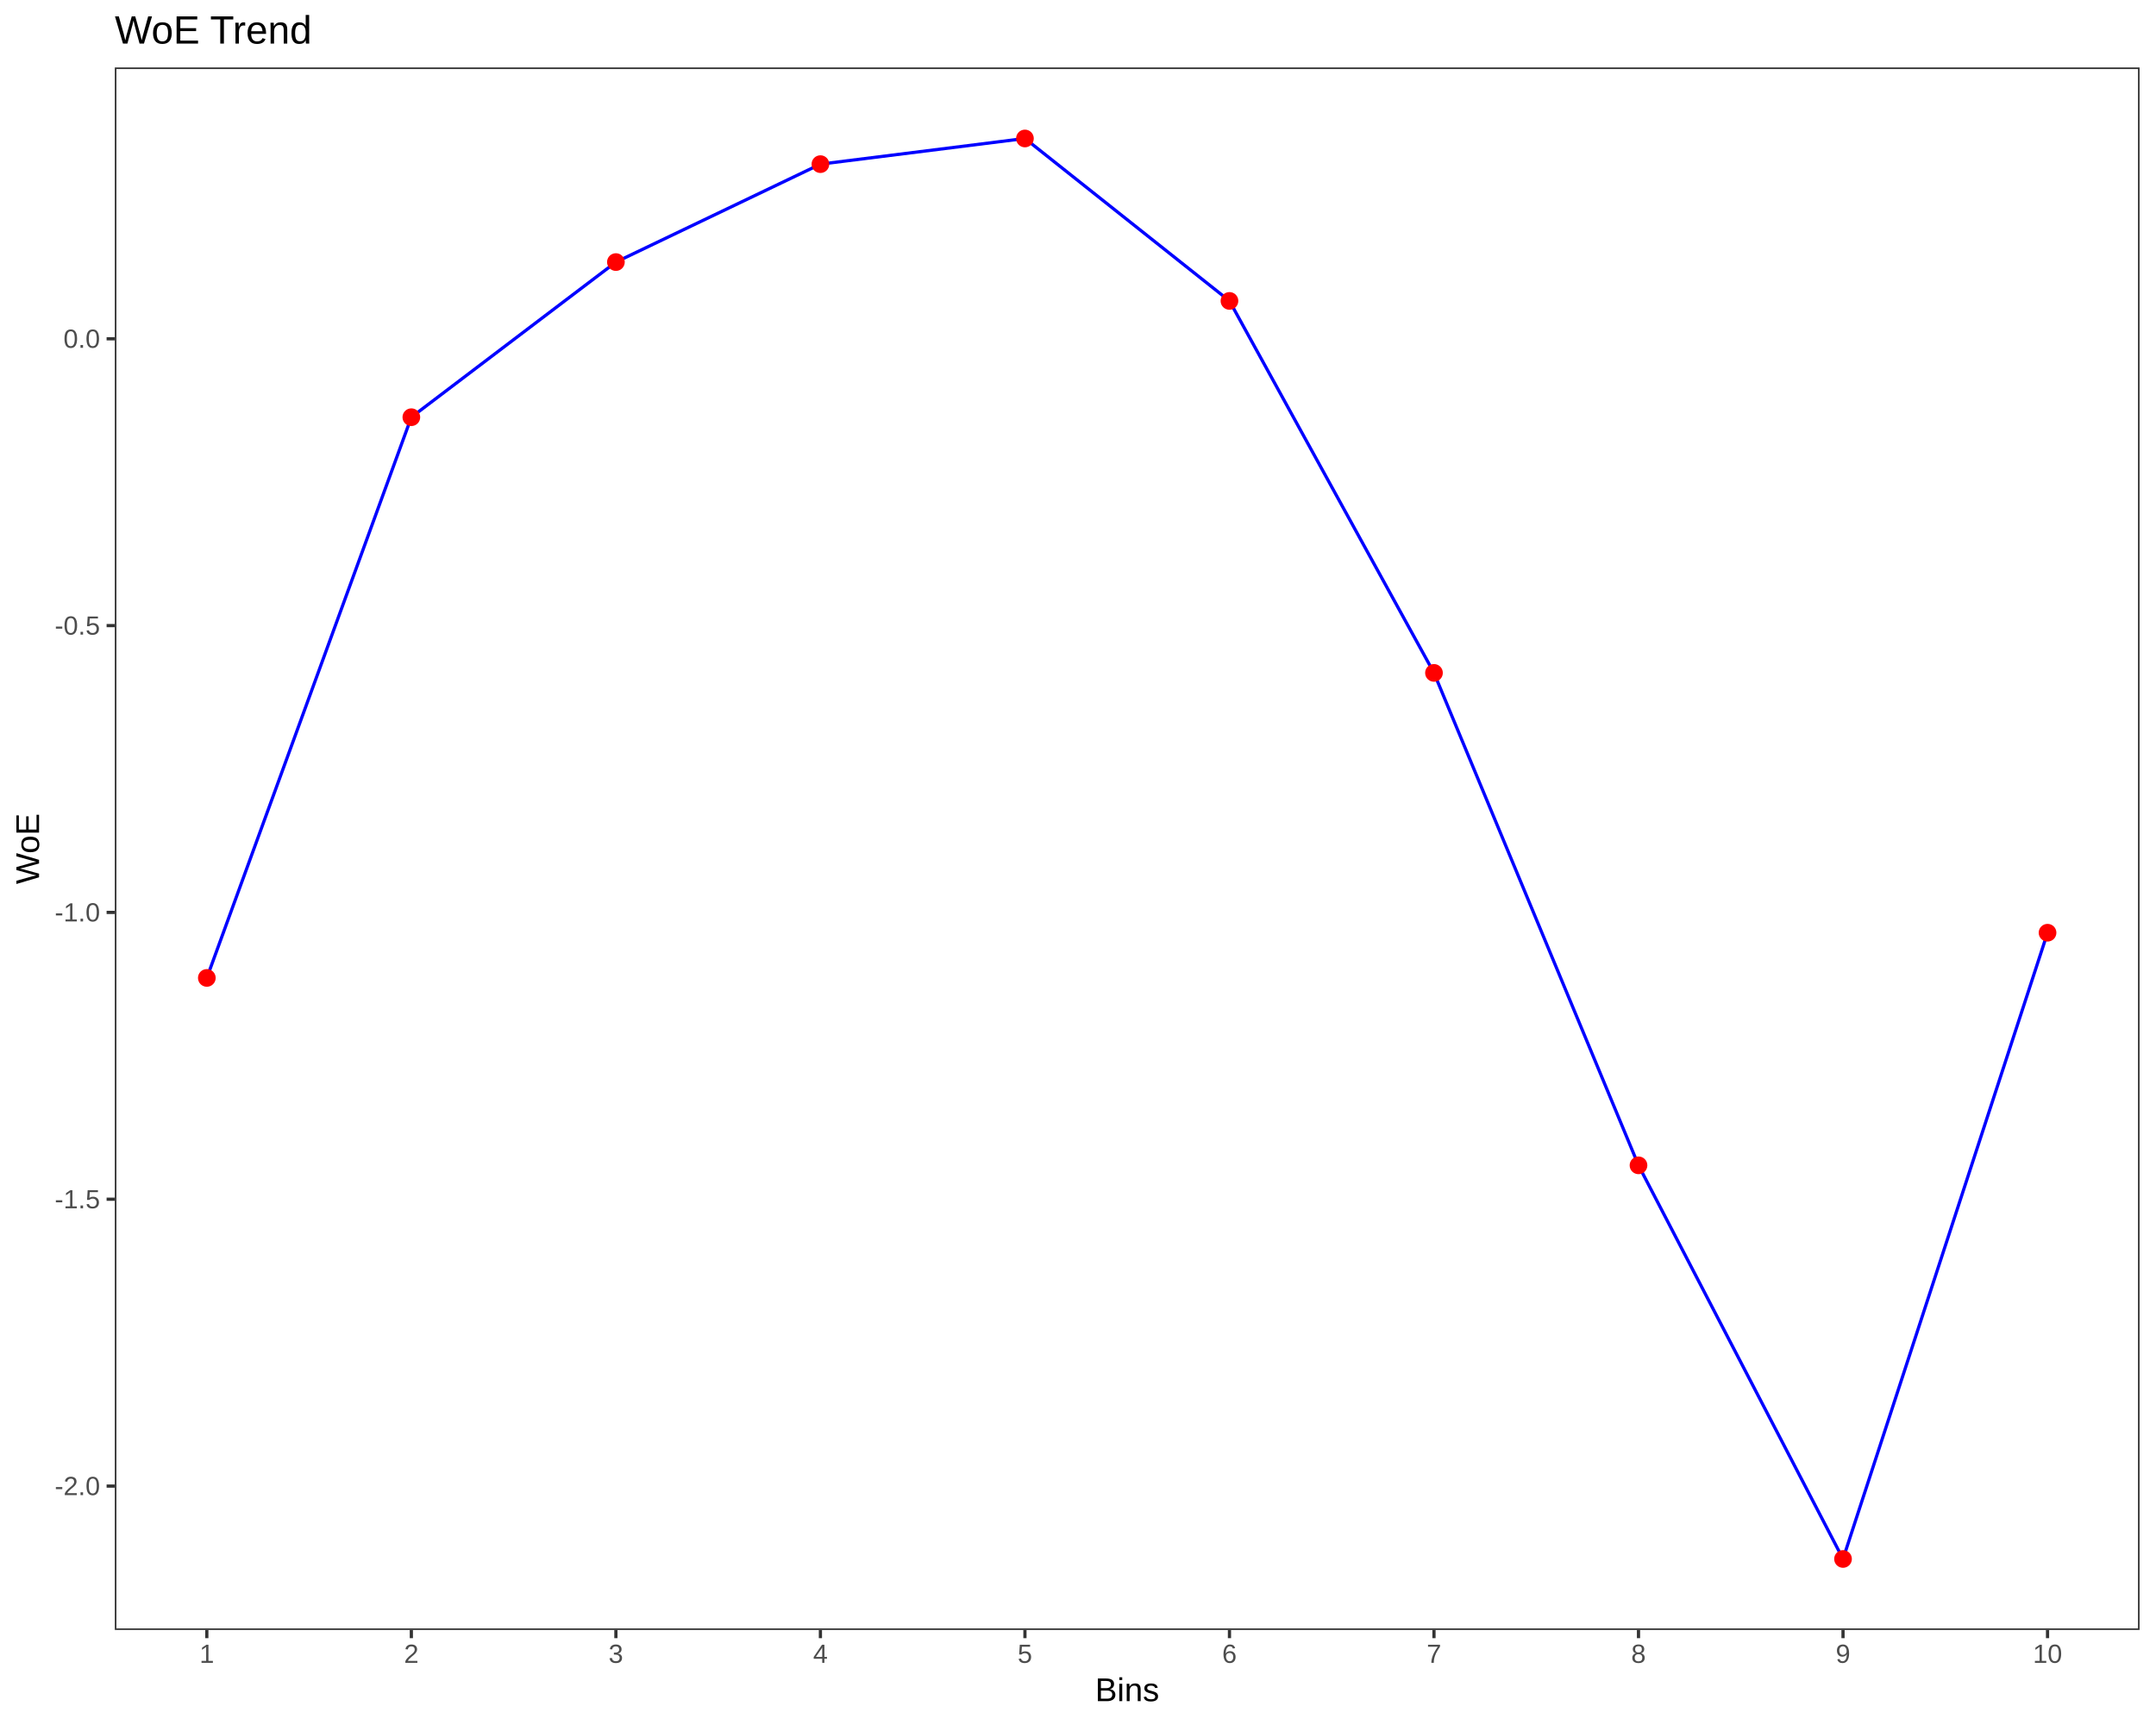
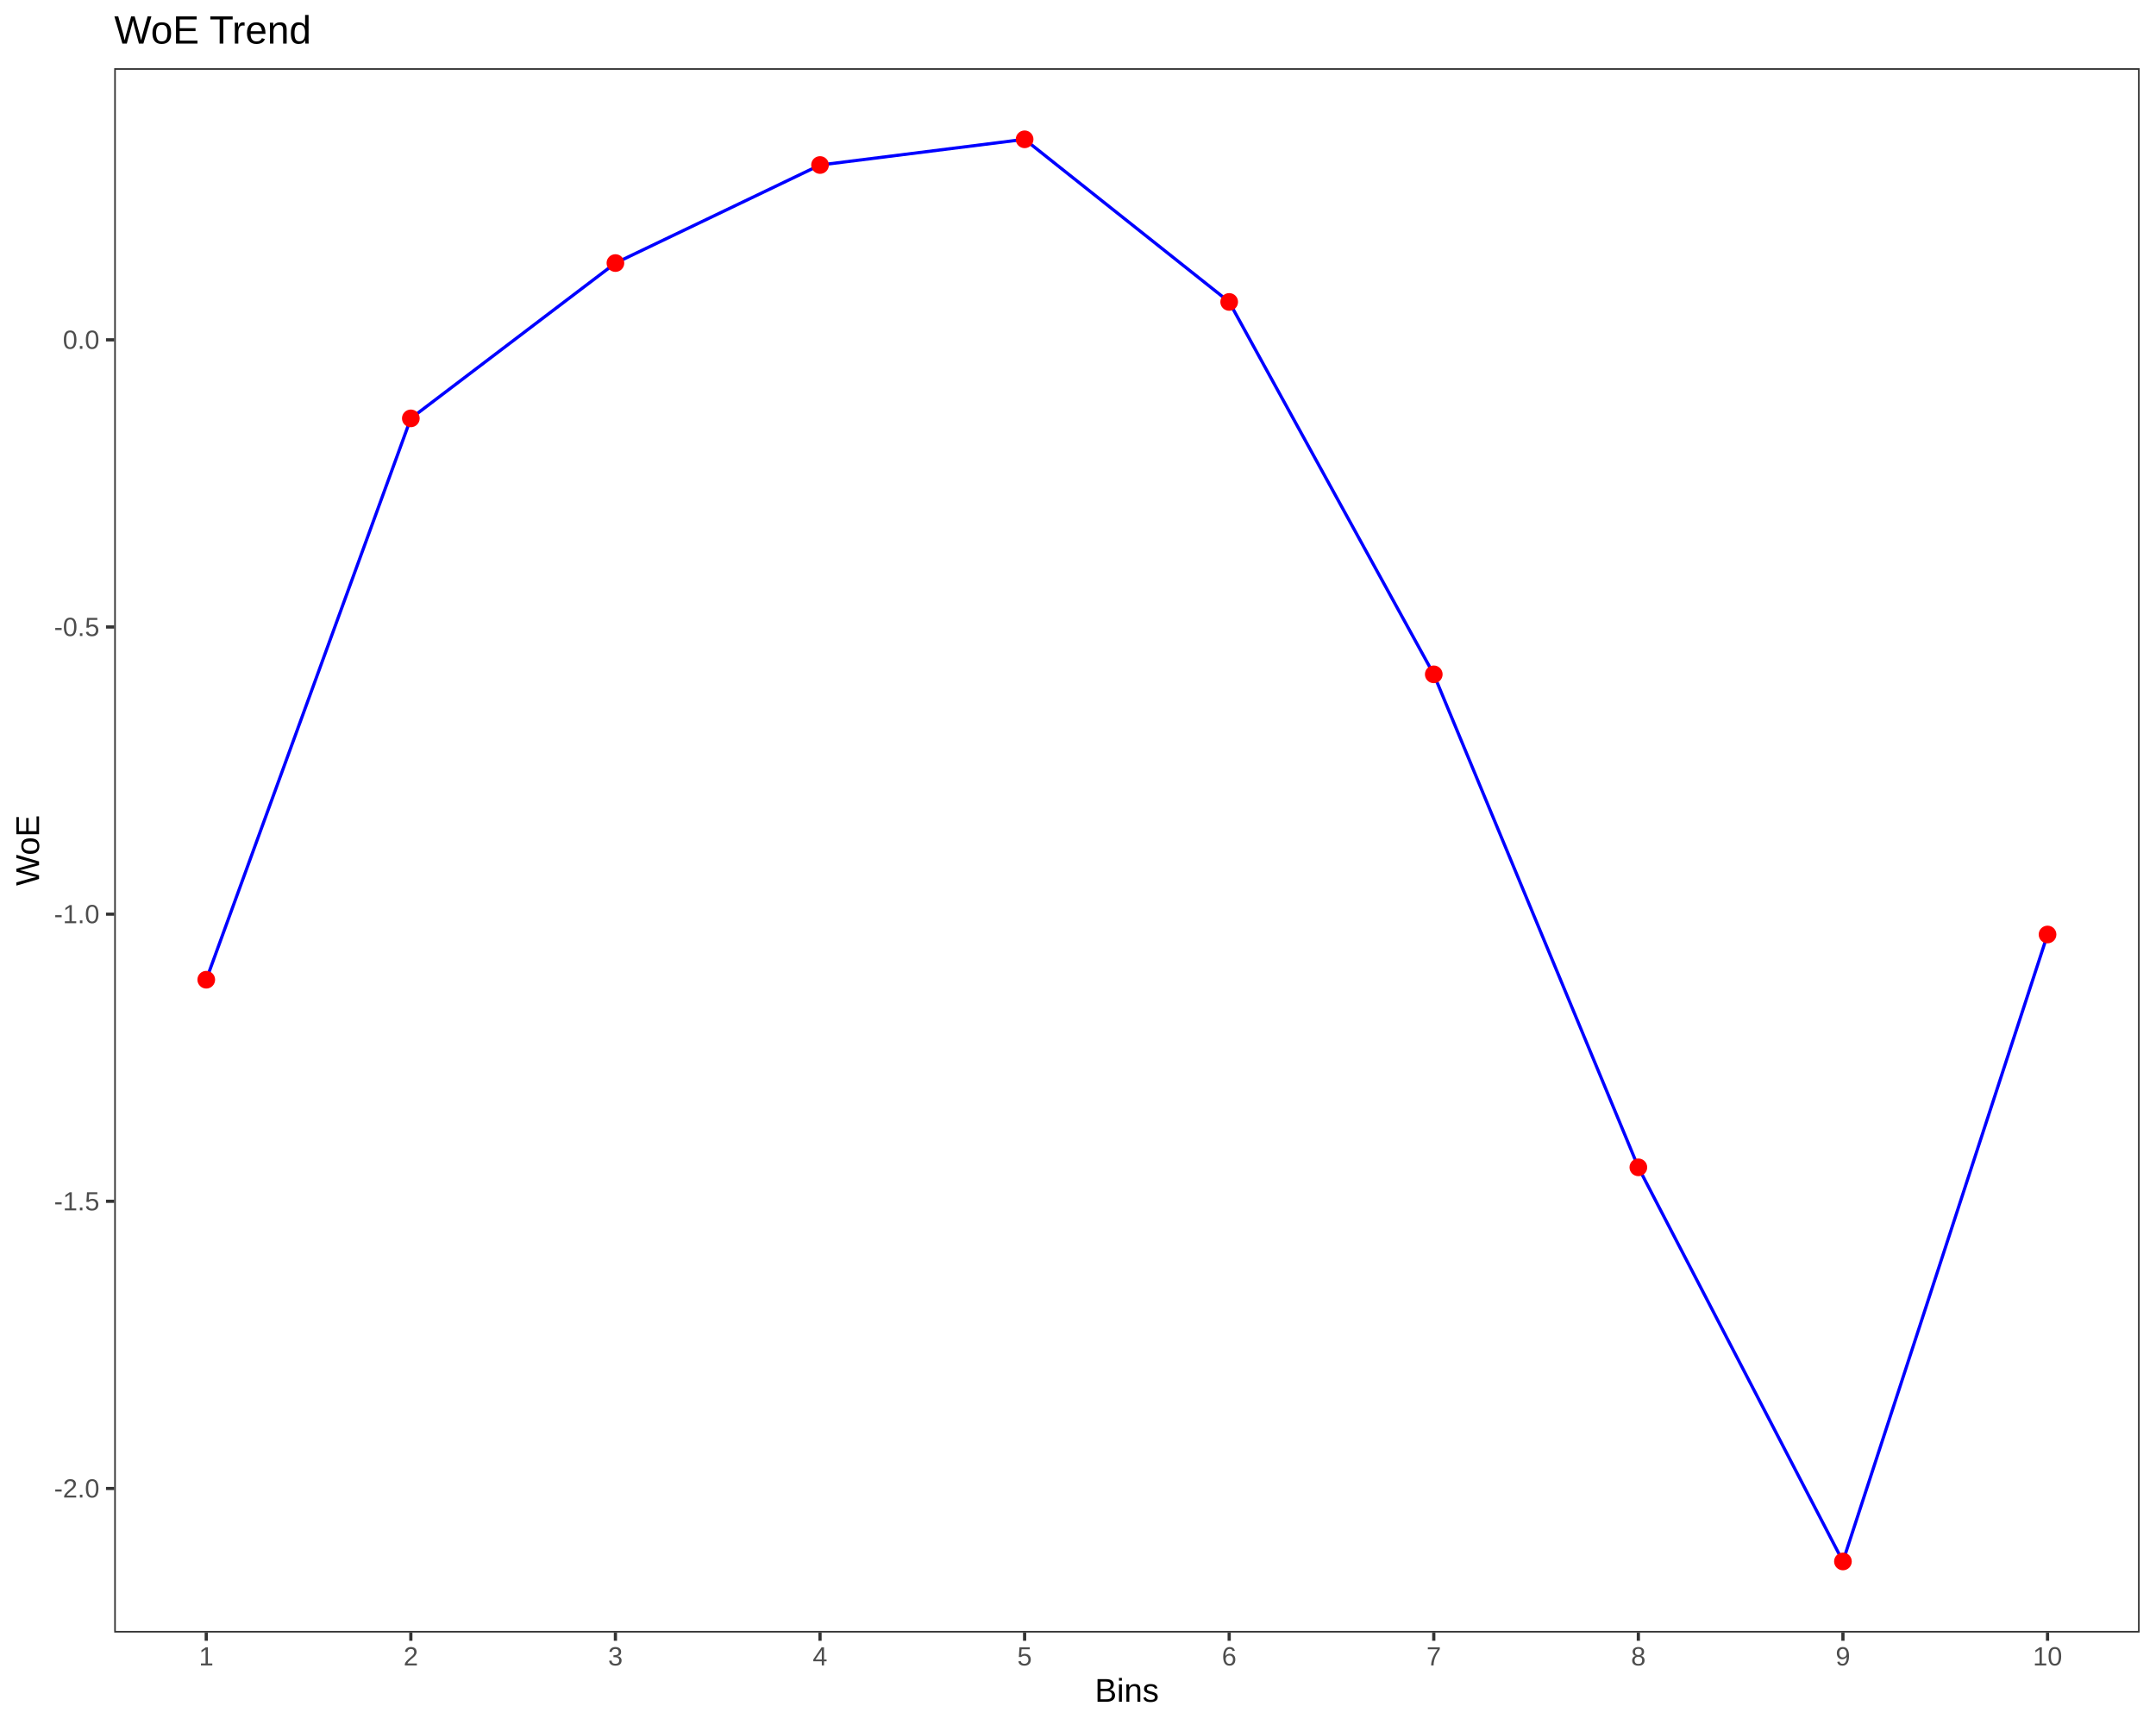
<svg xmlns="http://www.w3.org/2000/svg" viewBox="0 0 720.00 576.00">
  <defs>
    <style type="text/css">
    line, polyline, polygon, path, rect, circle {
      fill: none;
      stroke: #000000;
      stroke-linecap: round;
      stroke-linejoin: round;
      stroke-miterlimit: 10.00;
    }
  </style>
  </defs>
  <rect width="100%" height="100%" style="stroke: none; fill: #FFFFFF;" />
  <rect x="0.00" y="0.00" width="720.00" height="576.00" style="stroke-width: 1.07; stroke: #FFFFFF; fill: #FFFFFF;" />
  <defs>
-     <clipPath id="cpMzguMzR8NzE0LjUyfDU0NC4yN3wyMi41Mg==">
-       <rect x="38.34" y="22.52" width="676.18" height="521.75" />
+     <clipPath id="cpMzguMTR8NzE0LjUyfDU0NS4xM3wyMi43Nw==">
+       <rect x="38.14" y="22.77" width="676.39" height="522.36" />
    </clipPath>
  </defs>
-   <rect x="38.34" y="22.52" width="676.18" height="521.75" style="stroke-width: 1.07; stroke: none; fill: #FFFFFF;" clip-path="url(#cpMzguMzR8NzE0LjUyfDU0NC4yN3wyMi41Mg==)" />
-   <polyline points="69.07,326.54 137.37,139.31 205.68,87.51 273.98,54.81 342.28,46.24 410.58,100.48 478.88,224.69 547.18,389.12 615.48,520.56 683.78,311.45 " style="stroke-width: 1.07; stroke: #0000FF; stroke-linecap: butt;" clip-path="url(#cpMzguMzR8NzE0LjUyfDU0NC4yN3wyMi41Mg==)" />
-   <circle cx="69.07" cy="326.54" r="1.95pt" style="stroke-width: 0.71; stroke: #FF0000; fill: #FF0000;" clip-path="url(#cpMzguMzR8NzE0LjUyfDU0NC4yN3wyMi41Mg==)" />
-   <circle cx="137.37" cy="139.31" r="1.95pt" style="stroke-width: 0.71; stroke: #FF0000; fill: #FF0000;" clip-path="url(#cpMzguMzR8NzE0LjUyfDU0NC4yN3wyMi41Mg==)" />
-   <circle cx="205.68" cy="87.51" r="1.95pt" style="stroke-width: 0.71; stroke: #FF0000; fill: #FF0000;" clip-path="url(#cpMzguMzR8NzE0LjUyfDU0NC4yN3wyMi41Mg==)" />
-   <circle cx="273.98" cy="54.81" r="1.95pt" style="stroke-width: 0.71; stroke: #FF0000; fill: #FF0000;" clip-path="url(#cpMzguMzR8NzE0LjUyfDU0NC4yN3wyMi41Mg==)" />
-   <circle cx="342.28" cy="46.24" r="1.95pt" style="stroke-width: 0.71; stroke: #FF0000; fill: #FF0000;" clip-path="url(#cpMzguMzR8NzE0LjUyfDU0NC4yN3wyMi41Mg==)" />
-   <circle cx="410.58" cy="100.48" r="1.95pt" style="stroke-width: 0.71; stroke: #FF0000; fill: #FF0000;" clip-path="url(#cpMzguMzR8NzE0LjUyfDU0NC4yN3wyMi41Mg==)" />
-   <circle cx="478.88" cy="224.69" r="1.95pt" style="stroke-width: 0.71; stroke: #FF0000; fill: #FF0000;" clip-path="url(#cpMzguMzR8NzE0LjUyfDU0NC4yN3wyMi41Mg==)" />
-   <circle cx="547.18" cy="389.12" r="1.95pt" style="stroke-width: 0.71; stroke: #FF0000; fill: #FF0000;" clip-path="url(#cpMzguMzR8NzE0LjUyfDU0NC4yN3wyMi41Mg==)" />
-   <circle cx="615.48" cy="520.56" r="1.95pt" style="stroke-width: 0.71; stroke: #FF0000; fill: #FF0000;" clip-path="url(#cpMzguMzR8NzE0LjUyfDU0NC4yN3wyMi41Mg==)" />
-   <circle cx="683.78" cy="311.45" r="1.95pt" style="stroke-width: 0.71; stroke: #FF0000; fill: #FF0000;" clip-path="url(#cpMzguMzR8NzE0LjUyfDU0NC4yN3wyMi41Mg==)" />
-   <rect x="38.34" y="22.52" width="676.18" height="521.75" style="stroke-width: 1.07; stroke: #333333;" clip-path="url(#cpMzguMzR8NzE0LjUyfDU0NC4yN3wyMi41Mg==)" />
+   <rect x="38.14" y="22.77" width="676.39" height="522.36" style="stroke-width: 1.07; stroke: none; fill: #FFFFFF;" clip-path="url(#cpMzguMTR8NzE0LjUyfDU0NS4xM3wyMi43Nw==)" />
+   <polyline points="68.88,327.14 137.20,139.70 205.52,87.84 273.85,55.10 342.17,46.52 410.49,100.82 478.81,225.17 547.13,389.79 615.45,521.39 683.78,312.04 " style="stroke-width: 1.07; stroke: #0000FF; stroke-linecap: butt;" clip-path="url(#cpMzguMTR8NzE0LjUyfDU0NS4xM3wyMi43Nw==)" />
+   <circle cx="68.88" cy="327.14" r="1.95pt" style="stroke-width: 0.71; stroke: #FF0000; fill: #FF0000;" clip-path="url(#cpMzguMTR8NzE0LjUyfDU0NS4xM3wyMi43Nw==)" />
+   <circle cx="137.20" cy="139.70" r="1.95pt" style="stroke-width: 0.71; stroke: #FF0000; fill: #FF0000;" clip-path="url(#cpMzguMTR8NzE0LjUyfDU0NS4xM3wyMi43Nw==)" />
+   <circle cx="205.52" cy="87.84" r="1.95pt" style="stroke-width: 0.71; stroke: #FF0000; fill: #FF0000;" clip-path="url(#cpMzguMTR8NzE0LjUyfDU0NS4xM3wyMi43Nw==)" />
+   <circle cx="273.85" cy="55.10" r="1.95pt" style="stroke-width: 0.71; stroke: #FF0000; fill: #FF0000;" clip-path="url(#cpMzguMTR8NzE0LjUyfDU0NS4xM3wyMi43Nw==)" />
+   <circle cx="342.17" cy="46.52" r="1.95pt" style="stroke-width: 0.71; stroke: #FF0000; fill: #FF0000;" clip-path="url(#cpMzguMTR8NzE0LjUyfDU0NS4xM3wyMi43Nw==)" />
+   <circle cx="410.49" cy="100.82" r="1.95pt" style="stroke-width: 0.71; stroke: #FF0000; fill: #FF0000;" clip-path="url(#cpMzguMTR8NzE0LjUyfDU0NS4xM3wyMi43Nw==)" />
+   <circle cx="478.81" cy="225.17" r="1.95pt" style="stroke-width: 0.71; stroke: #FF0000; fill: #FF0000;" clip-path="url(#cpMzguMTR8NzE0LjUyfDU0NS4xM3wyMi43Nw==)" />
+   <circle cx="547.13" cy="389.79" r="1.95pt" style="stroke-width: 0.71; stroke: #FF0000; fill: #FF0000;" clip-path="url(#cpMzguMTR8NzE0LjUyfDU0NS4xM3wyMi43Nw==)" />
+   <circle cx="615.45" cy="521.39" r="1.95pt" style="stroke-width: 0.71; stroke: #FF0000; fill: #FF0000;" clip-path="url(#cpMzguMTR8NzE0LjUyfDU0NS4xM3wyMi43Nw==)" />
+   <circle cx="683.78" cy="312.04" r="1.95pt" style="stroke-width: 0.71; stroke: #FF0000; fill: #FF0000;" clip-path="url(#cpMzguMTR8NzE0LjUyfDU0NS4xM3wyMi43Nw==)" />
+   <rect x="38.14" y="22.77" width="676.39" height="522.36" style="stroke-width: 1.07; stroke: #333333;" clip-path="url(#cpMzguMTR8NzE0LjUyfDU0NS4xM3wyMi43Nw==)" />
  <defs>
    <clipPath id="cpMC4wMHw3MjAuMDB8NTc2LjAwfDAuMDA=">
      <rect x="0.00" y="0.00" width="720.00" height="576.00" />
    </clipPath>
  </defs>
  <g clip-path="url(#cpMC4wMHw3MjAuMDB8NTc2LjAwfDAuMDA=)">
-     <text x="18.27" y="499.24" style="font-size: 8.80px; fill: #4D4D4D; font-family: Liberation Sans;" textLength="15.14px" lengthAdjust="spacingAndGlyphs">-2.0</text>
+     <text x="18.06" y="500.05" style="font-size: 8.80px; fill: #4D4D4D; font-family: Liberation Sans;" textLength="15.14px" lengthAdjust="spacingAndGlyphs">-2.0</text>
  </g>
  <g clip-path="url(#cpMC4wMHw3MjAuMDB8NTc2LjAwfDAuMDA=)">
-     <text x="18.27" y="403.47" style="font-size: 8.80px; fill: #4D4D4D; font-family: Liberation Sans;" textLength="15.14px" lengthAdjust="spacingAndGlyphs">-1.5</text>
+     <text x="18.06" y="404.16" style="font-size: 8.80px; fill: #4D4D4D; font-family: Liberation Sans;" textLength="15.14px" lengthAdjust="spacingAndGlyphs">-1.5</text>
  </g>
  <g clip-path="url(#cpMC4wMHw3MjAuMDB8NTc2LjAwfDAuMDA=)">
-     <text x="18.27" y="307.69" style="font-size: 8.80px; fill: #4D4D4D; font-family: Liberation Sans;" textLength="15.14px" lengthAdjust="spacingAndGlyphs">-1.0</text>
+     <text x="18.06" y="308.27" style="font-size: 8.80px; fill: #4D4D4D; font-family: Liberation Sans;" textLength="15.14px" lengthAdjust="spacingAndGlyphs">-1.0</text>
  </g>
  <g clip-path="url(#cpMC4wMHw3MjAuMDB8NTc2LjAwfDAuMDA=)">
-     <text x="18.27" y="211.91" style="font-size: 8.80px; fill: #4D4D4D; font-family: Liberation Sans;" textLength="15.14px" lengthAdjust="spacingAndGlyphs">-0.5</text>
+     <text x="18.06" y="212.38" style="font-size: 8.80px; fill: #4D4D4D; font-family: Liberation Sans;" textLength="15.14px" lengthAdjust="spacingAndGlyphs">-0.5</text>
  </g>
  <g clip-path="url(#cpMC4wMHw3MjAuMDB8NTc2LjAwfDAuMDA=)">
-     <text x="21.19" y="116.14" style="font-size: 8.80px; fill: #4D4D4D; font-family: Liberation Sans;" textLength="12.22px" lengthAdjust="spacingAndGlyphs">0.0</text>
+     <text x="20.98" y="116.49" style="font-size: 8.80px; fill: #4D4D4D; font-family: Liberation Sans;" textLength="12.22px" lengthAdjust="spacingAndGlyphs">0.0</text>
  </g>
-   <polyline points="35.60,496.22 38.34,496.22 " style="stroke-width: 1.07; stroke: #333333; stroke-linecap: butt;" clip-path="url(#cpMC4wMHw3MjAuMDB8NTc2LjAwfDAuMDA=)" />
-   <polyline points="35.60,400.44 38.34,400.44 " style="stroke-width: 1.07; stroke: #333333; stroke-linecap: butt;" clip-path="url(#cpMC4wMHw3MjAuMDB8NTc2LjAwfDAuMDA=)" />
-   <polyline points="35.60,304.67 38.34,304.67 " style="stroke-width: 1.07; stroke: #333333; stroke-linecap: butt;" clip-path="url(#cpMC4wMHw3MjAuMDB8NTc2LjAwfDAuMDA=)" />
-   <polyline points="35.60,208.89 38.34,208.89 " style="stroke-width: 1.07; stroke: #333333; stroke-linecap: butt;" clip-path="url(#cpMC4wMHw3MjAuMDB8NTc2LjAwfDAuMDA=)" />
-   <polyline points="35.60,113.12 38.34,113.12 " style="stroke-width: 1.07; stroke: #333333; stroke-linecap: butt;" clip-path="url(#cpMC4wMHw3MjAuMDB8NTc2LjAwfDAuMDA=)" />
-   <polyline points="69.07,547.01 69.07,544.27 " style="stroke-width: 1.07; stroke: #333333; stroke-linecap: butt;" clip-path="url(#cpMC4wMHw3MjAuMDB8NTc2LjAwfDAuMDA=)" />
-   <polyline points="137.37,547.01 137.37,544.27 " style="stroke-width: 1.07; stroke: #333333; stroke-linecap: butt;" clip-path="url(#cpMC4wMHw3MjAuMDB8NTc2LjAwfDAuMDA=)" />
-   <polyline points="205.68,547.01 205.68,544.27 " style="stroke-width: 1.07; stroke: #333333; stroke-linecap: butt;" clip-path="url(#cpMC4wMHw3MjAuMDB8NTc2LjAwfDAuMDA=)" />
-   <polyline points="273.98,547.01 273.98,544.27 " style="stroke-width: 1.07; stroke: #333333; stroke-linecap: butt;" clip-path="url(#cpMC4wMHw3MjAuMDB8NTc2LjAwfDAuMDA=)" />
-   <polyline points="342.28,547.01 342.28,544.27 " style="stroke-width: 1.07; stroke: #333333; stroke-linecap: butt;" clip-path="url(#cpMC4wMHw3MjAuMDB8NTc2LjAwfDAuMDA=)" />
-   <polyline points="410.58,547.01 410.58,544.27 " style="stroke-width: 1.07; stroke: #333333; stroke-linecap: butt;" clip-path="url(#cpMC4wMHw3MjAuMDB8NTc2LjAwfDAuMDA=)" />
-   <polyline points="478.88,547.01 478.88,544.27 " style="stroke-width: 1.07; stroke: #333333; stroke-linecap: butt;" clip-path="url(#cpMC4wMHw3MjAuMDB8NTc2LjAwfDAuMDA=)" />
-   <polyline points="547.18,547.01 547.18,544.27 " style="stroke-width: 1.07; stroke: #333333; stroke-linecap: butt;" clip-path="url(#cpMC4wMHw3MjAuMDB8NTc2LjAwfDAuMDA=)" />
-   <polyline points="615.48,547.01 615.48,544.27 " style="stroke-width: 1.07; stroke: #333333; stroke-linecap: butt;" clip-path="url(#cpMC4wMHw3MjAuMDB8NTc2LjAwfDAuMDA=)" />
-   <polyline points="683.78,547.01 683.78,544.27 " style="stroke-width: 1.07; stroke: #333333; stroke-linecap: butt;" clip-path="url(#cpMC4wMHw3MjAuMDB8NTc2LjAwfDAuMDA=)" />
+   <polyline points="35.40,497.02 38.14,497.02 " style="stroke-width: 1.07; stroke: #333333; stroke-linecap: butt;" clip-path="url(#cpMC4wMHw3MjAuMDB8NTc2LjAwfDAuMDA=)" />
+   <polyline points="35.40,401.13 38.14,401.13 " style="stroke-width: 1.07; stroke: #333333; stroke-linecap: butt;" clip-path="url(#cpMC4wMHw3MjAuMDB8NTc2LjAwfDAuMDA=)" />
+   <polyline points="35.40,305.25 38.14,305.25 " style="stroke-width: 1.07; stroke: #333333; stroke-linecap: butt;" clip-path="url(#cpMC4wMHw3MjAuMDB8NTc2LjAwfDAuMDA=)" />
+   <polyline points="35.40,209.36 38.14,209.36 " style="stroke-width: 1.07; stroke: #333333; stroke-linecap: butt;" clip-path="url(#cpMC4wMHw3MjAuMDB8NTc2LjAwfDAuMDA=)" />
+   <polyline points="35.40,113.47 38.14,113.47 " style="stroke-width: 1.07; stroke: #333333; stroke-linecap: butt;" clip-path="url(#cpMC4wMHw3MjAuMDB8NTc2LjAwfDAuMDA=)" />
+   <polyline points="68.88,547.87 68.88,545.13 " style="stroke-width: 1.07; stroke: #333333; stroke-linecap: butt;" clip-path="url(#cpMC4wMHw3MjAuMDB8NTc2LjAwfDAuMDA=)" />
+   <polyline points="137.20,547.87 137.20,545.13 " style="stroke-width: 1.07; stroke: #333333; stroke-linecap: butt;" clip-path="url(#cpMC4wMHw3MjAuMDB8NTc2LjAwfDAuMDA=)" />
+   <polyline points="205.52,547.87 205.52,545.13 " style="stroke-width: 1.07; stroke: #333333; stroke-linecap: butt;" clip-path="url(#cpMC4wMHw3MjAuMDB8NTc2LjAwfDAuMDA=)" />
+   <polyline points="273.85,547.87 273.85,545.13 " style="stroke-width: 1.07; stroke: #333333; stroke-linecap: butt;" clip-path="url(#cpMC4wMHw3MjAuMDB8NTc2LjAwfDAuMDA=)" />
+   <polyline points="342.17,547.87 342.17,545.13 " style="stroke-width: 1.07; stroke: #333333; stroke-linecap: butt;" clip-path="url(#cpMC4wMHw3MjAuMDB8NTc2LjAwfDAuMDA=)" />
+   <polyline points="410.49,547.87 410.49,545.13 " style="stroke-width: 1.07; stroke: #333333; stroke-linecap: butt;" clip-path="url(#cpMC4wMHw3MjAuMDB8NTc2LjAwfDAuMDA=)" />
+   <polyline points="478.81,547.87 478.81,545.13 " style="stroke-width: 1.07; stroke: #333333; stroke-linecap: butt;" clip-path="url(#cpMC4wMHw3MjAuMDB8NTc2LjAwfDAuMDA=)" />
+   <polyline points="547.13,547.87 547.13,545.13 " style="stroke-width: 1.07; stroke: #333333; stroke-linecap: butt;" clip-path="url(#cpMC4wMHw3MjAuMDB8NTc2LjAwfDAuMDA=)" />
+   <polyline points="615.45,547.87 615.45,545.13 " style="stroke-width: 1.07; stroke: #333333; stroke-linecap: butt;" clip-path="url(#cpMC4wMHw3MjAuMDB8NTc2LjAwfDAuMDA=)" />
+   <polyline points="683.78,547.87 683.78,545.13 " style="stroke-width: 1.07; stroke: #333333; stroke-linecap: butt;" clip-path="url(#cpMC4wMHw3MjAuMDB8NTc2LjAwfDAuMDA=)" />
  <g clip-path="url(#cpMC4wMHw3MjAuMDB8NTc2LjAwfDAuMDA=)">
-     <text x="66.63" y="555.25" style="font-size: 8.80px; fill: #4D4D4D; font-family: Liberation Sans;" textLength="4.89px" lengthAdjust="spacingAndGlyphs">1</text>
+     <text x="66.43" y="556.11" style="font-size: 8.80px; fill: #4D4D4D; font-family: Liberation Sans;" textLength="4.89px" lengthAdjust="spacingAndGlyphs">1</text>
  </g>
  <g clip-path="url(#cpMC4wMHw3MjAuMDB8NTc2LjAwfDAuMDA=)">
-     <text x="134.93" y="555.25" style="font-size: 8.80px; fill: #4D4D4D; font-family: Liberation Sans;" textLength="4.89px" lengthAdjust="spacingAndGlyphs">2</text>
+     <text x="134.76" y="556.11" style="font-size: 8.80px; fill: #4D4D4D; font-family: Liberation Sans;" textLength="4.89px" lengthAdjust="spacingAndGlyphs">2</text>
  </g>
  <g clip-path="url(#cpMC4wMHw3MjAuMDB8NTc2LjAwfDAuMDA=)">
-     <text x="203.23" y="555.25" style="font-size: 8.80px; fill: #4D4D4D; font-family: Liberation Sans;" textLength="4.89px" lengthAdjust="spacingAndGlyphs">3</text>
+     <text x="203.08" y="556.11" style="font-size: 8.80px; fill: #4D4D4D; font-family: Liberation Sans;" textLength="4.89px" lengthAdjust="spacingAndGlyphs">3</text>
  </g>
  <g clip-path="url(#cpMC4wMHw3MjAuMDB8NTc2LjAwfDAuMDA=)">
-     <text x="271.53" y="555.25" style="font-size: 8.80px; fill: #4D4D4D; font-family: Liberation Sans;" textLength="4.89px" lengthAdjust="spacingAndGlyphs">4</text>
+     <text x="271.40" y="556.11" style="font-size: 8.80px; fill: #4D4D4D; font-family: Liberation Sans;" textLength="4.89px" lengthAdjust="spacingAndGlyphs">4</text>
  </g>
  <g clip-path="url(#cpMC4wMHw3MjAuMDB8NTc2LjAwfDAuMDA=)">
-     <text x="339.83" y="555.25" style="font-size: 8.80px; fill: #4D4D4D; font-family: Liberation Sans;" textLength="4.89px" lengthAdjust="spacingAndGlyphs">5</text>
+     <text x="339.72" y="556.11" style="font-size: 8.80px; fill: #4D4D4D; font-family: Liberation Sans;" textLength="4.89px" lengthAdjust="spacingAndGlyphs">5</text>
  </g>
  <g clip-path="url(#cpMC4wMHw3MjAuMDB8NTc2LjAwfDAuMDA=)">
-     <text x="408.13" y="555.25" style="font-size: 8.80px; fill: #4D4D4D; font-family: Liberation Sans;" textLength="4.89px" lengthAdjust="spacingAndGlyphs">6</text>
+     <text x="408.04" y="556.11" style="font-size: 8.80px; fill: #4D4D4D; font-family: Liberation Sans;" textLength="4.89px" lengthAdjust="spacingAndGlyphs">6</text>
  </g>
  <g clip-path="url(#cpMC4wMHw3MjAuMDB8NTc2LjAwfDAuMDA=)">
-     <text x="476.44" y="555.25" style="font-size: 8.80px; fill: #4D4D4D; font-family: Liberation Sans;" textLength="4.89px" lengthAdjust="spacingAndGlyphs">7</text>
+     <text x="476.37" y="556.11" style="font-size: 8.80px; fill: #4D4D4D; font-family: Liberation Sans;" textLength="4.89px" lengthAdjust="spacingAndGlyphs">7</text>
  </g>
  <g clip-path="url(#cpMC4wMHw3MjAuMDB8NTc2LjAwfDAuMDA=)">
-     <text x="544.74" y="555.25" style="font-size: 8.80px; fill: #4D4D4D; font-family: Liberation Sans;" textLength="4.89px" lengthAdjust="spacingAndGlyphs">8</text>
+     <text x="544.69" y="556.11" style="font-size: 8.80px; fill: #4D4D4D; font-family: Liberation Sans;" textLength="4.89px" lengthAdjust="spacingAndGlyphs">8</text>
  </g>
  <g clip-path="url(#cpMC4wMHw3MjAuMDB8NTc2LjAwfDAuMDA=)">
-     <text x="613.04" y="555.25" style="font-size: 8.80px; fill: #4D4D4D; font-family: Liberation Sans;" textLength="4.89px" lengthAdjust="spacingAndGlyphs">9</text>
+     <text x="613.01" y="556.11" style="font-size: 8.80px; fill: #4D4D4D; font-family: Liberation Sans;" textLength="4.89px" lengthAdjust="spacingAndGlyphs">9</text>
  </g>
  <g clip-path="url(#cpMC4wMHw3MjAuMDB8NTc2LjAwfDAuMDA=)">
-     <text x="678.89" y="555.25" style="font-size: 8.80px; fill: #4D4D4D; font-family: Liberation Sans;" textLength="9.78px" lengthAdjust="spacingAndGlyphs">10</text>
+     <text x="678.89" y="556.11" style="font-size: 8.80px; fill: #4D4D4D; font-family: Liberation Sans;" textLength="9.78px" lengthAdjust="spacingAndGlyphs">10</text>
  </g>
  <g clip-path="url(#cpMC4wMHw3MjAuMDB8NTc2LjAwfDAuMDA=)">
-     <text x="365.73" y="568.04" style="font-size: 11.00px; font-family: Liberation Sans;" textLength="21.41px" lengthAdjust="spacingAndGlyphs">Bins</text>
+     <text x="365.62" y="568.24" style="font-size: 11.00px; font-family: Liberation Sans;" textLength="21.41px" lengthAdjust="spacingAndGlyphs">Bins</text>
  </g>
  <g clip-path="url(#cpMC4wMHw3MjAuMDB8NTc2LjAwfDAuMDA=)">
-     <text transform="translate(13.04,295.22) rotate(-90)" style="font-size: 11.00px; font-family: Liberation Sans;" textLength="23.64px" lengthAdjust="spacingAndGlyphs">WoE</text>
+     <text transform="translate(13.04,295.77) rotate(-90)" style="font-size: 11.00px; font-family: Liberation Sans;" textLength="23.64px" lengthAdjust="spacingAndGlyphs">WoE</text>
  </g>
  <g clip-path="url(#cpMC4wMHw3MjAuMDB8NTc2LjAwfDAuMDA=)">
-     <text x="38.34" y="14.56" style="font-size: 13.20px; font-family: Liberation Sans;" textLength="65.72px" lengthAdjust="spacingAndGlyphs">WoE Trend</text>
+     <text x="38.14" y="14.56" style="font-size: 13.20px; font-family: Liberation Sans;" textLength="65.72px" lengthAdjust="spacingAndGlyphs">WoE Trend</text>
  </g>
</svg>
